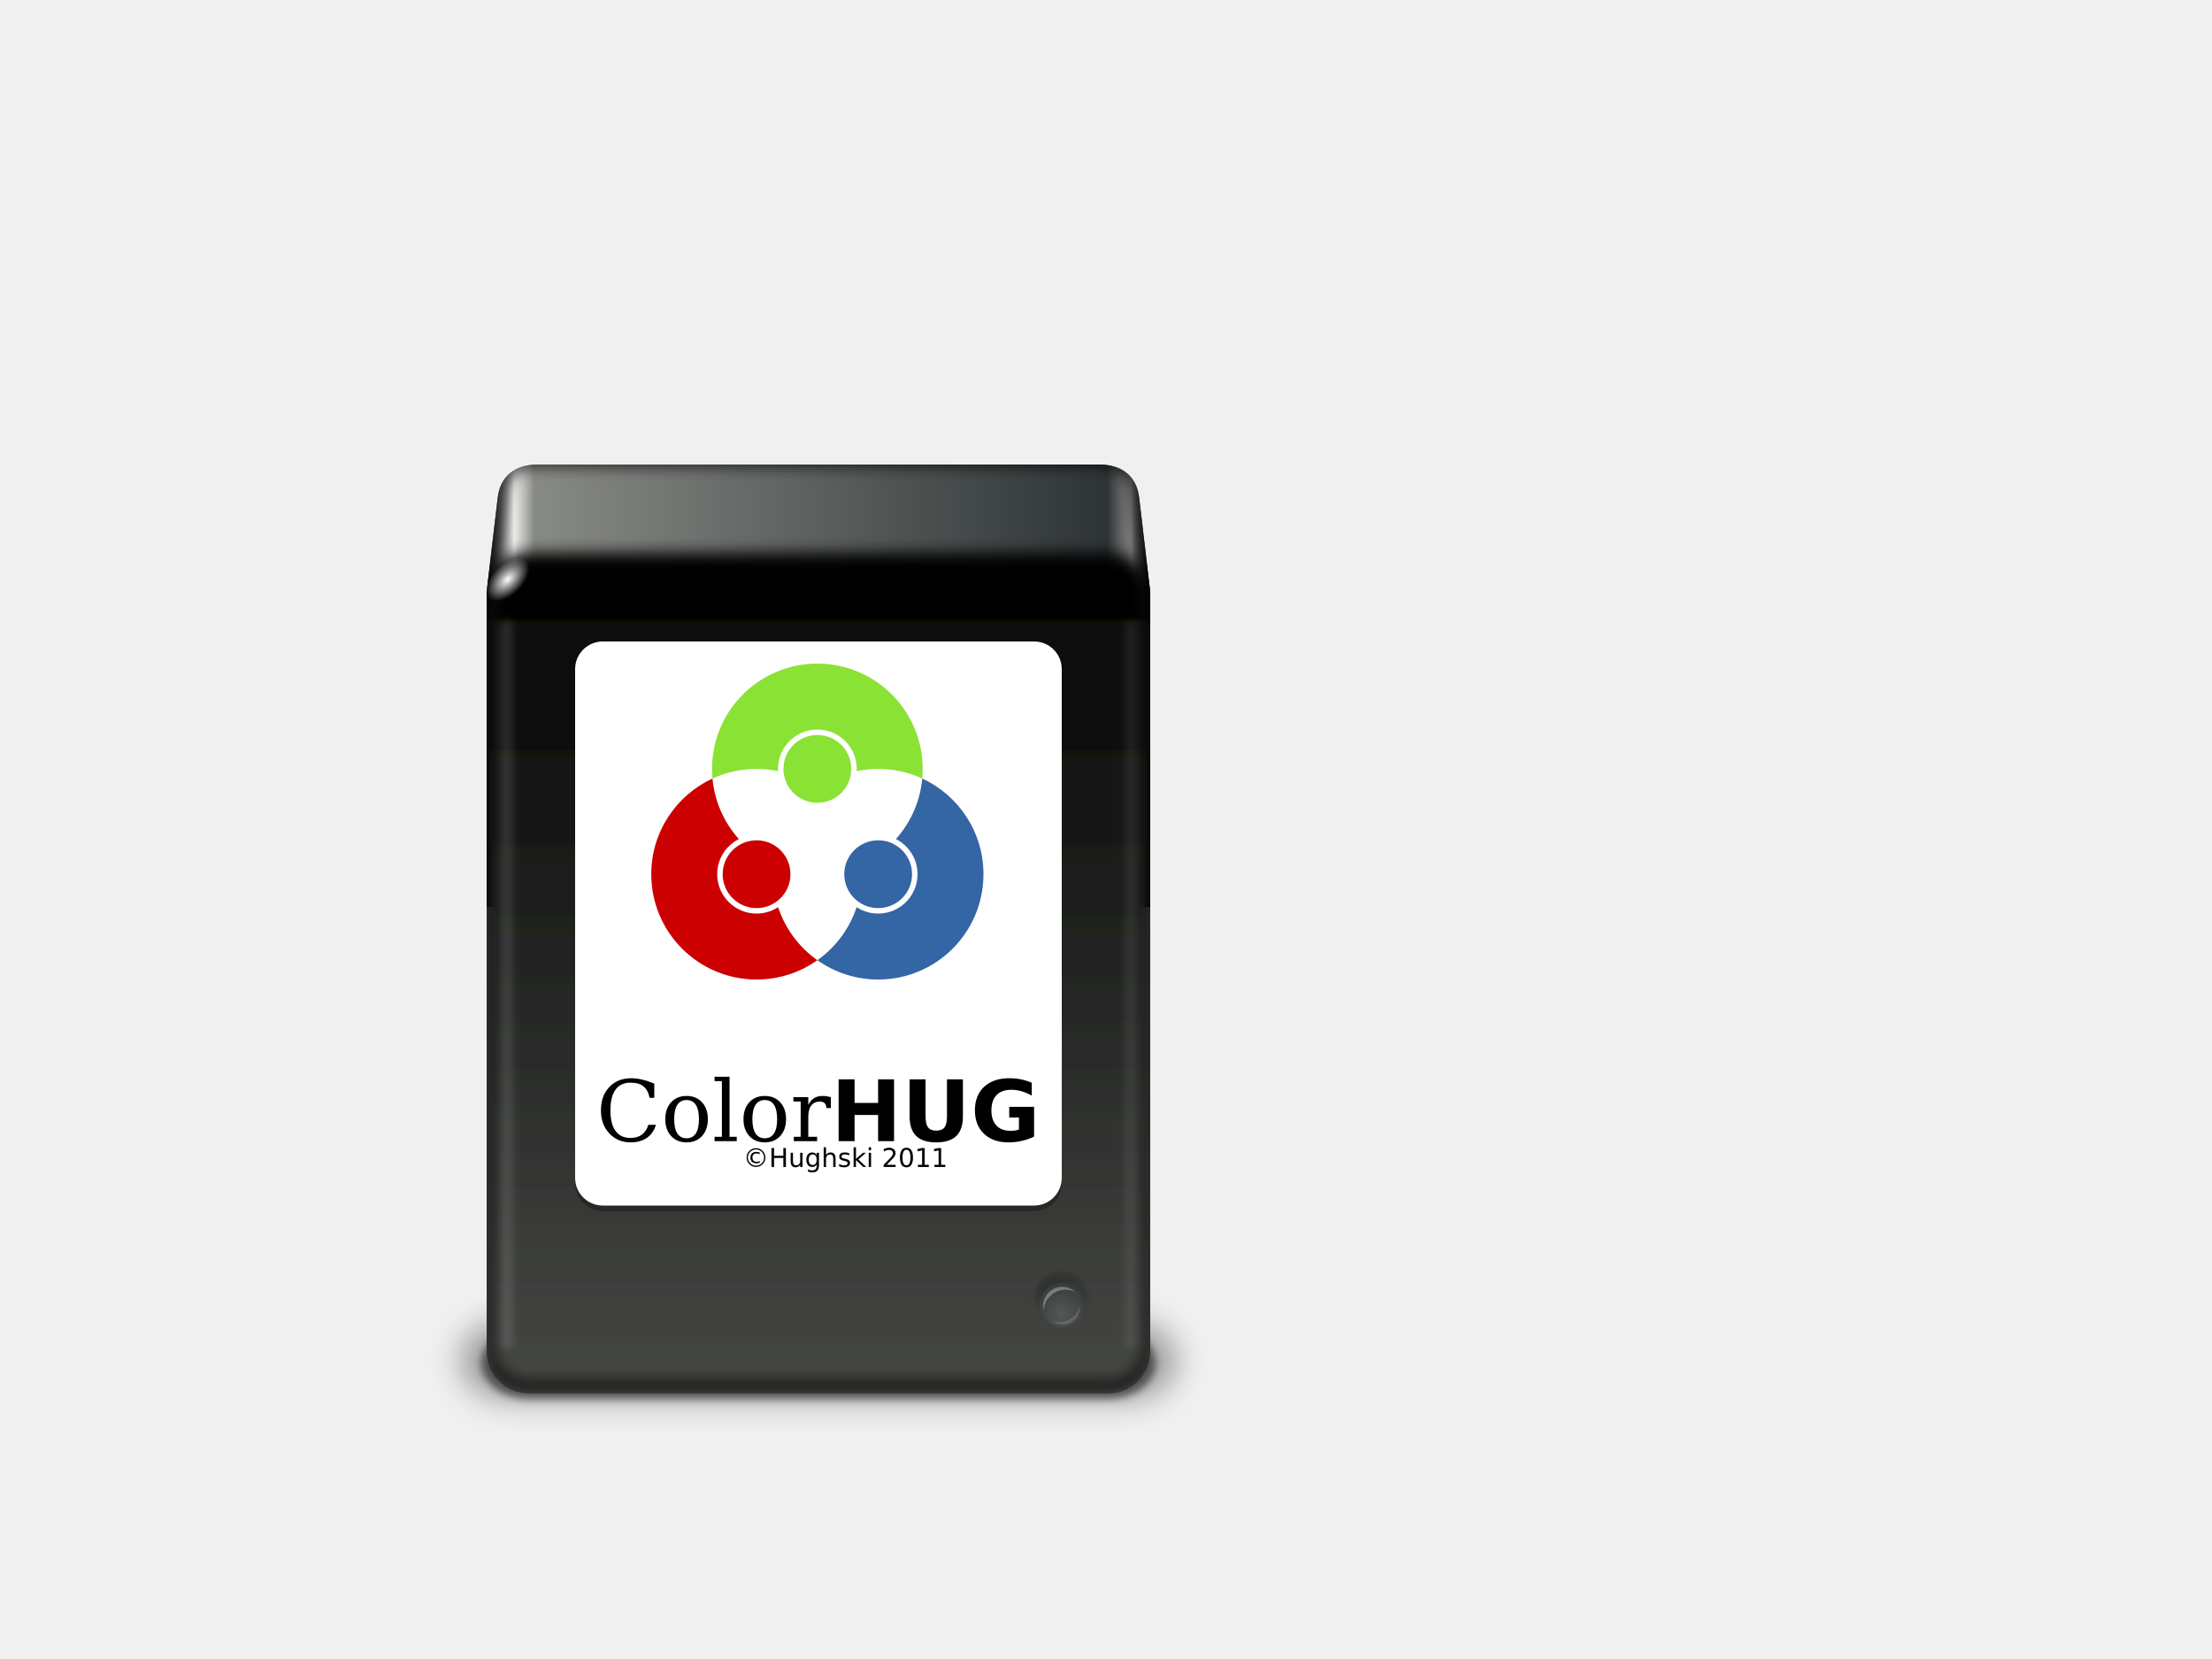
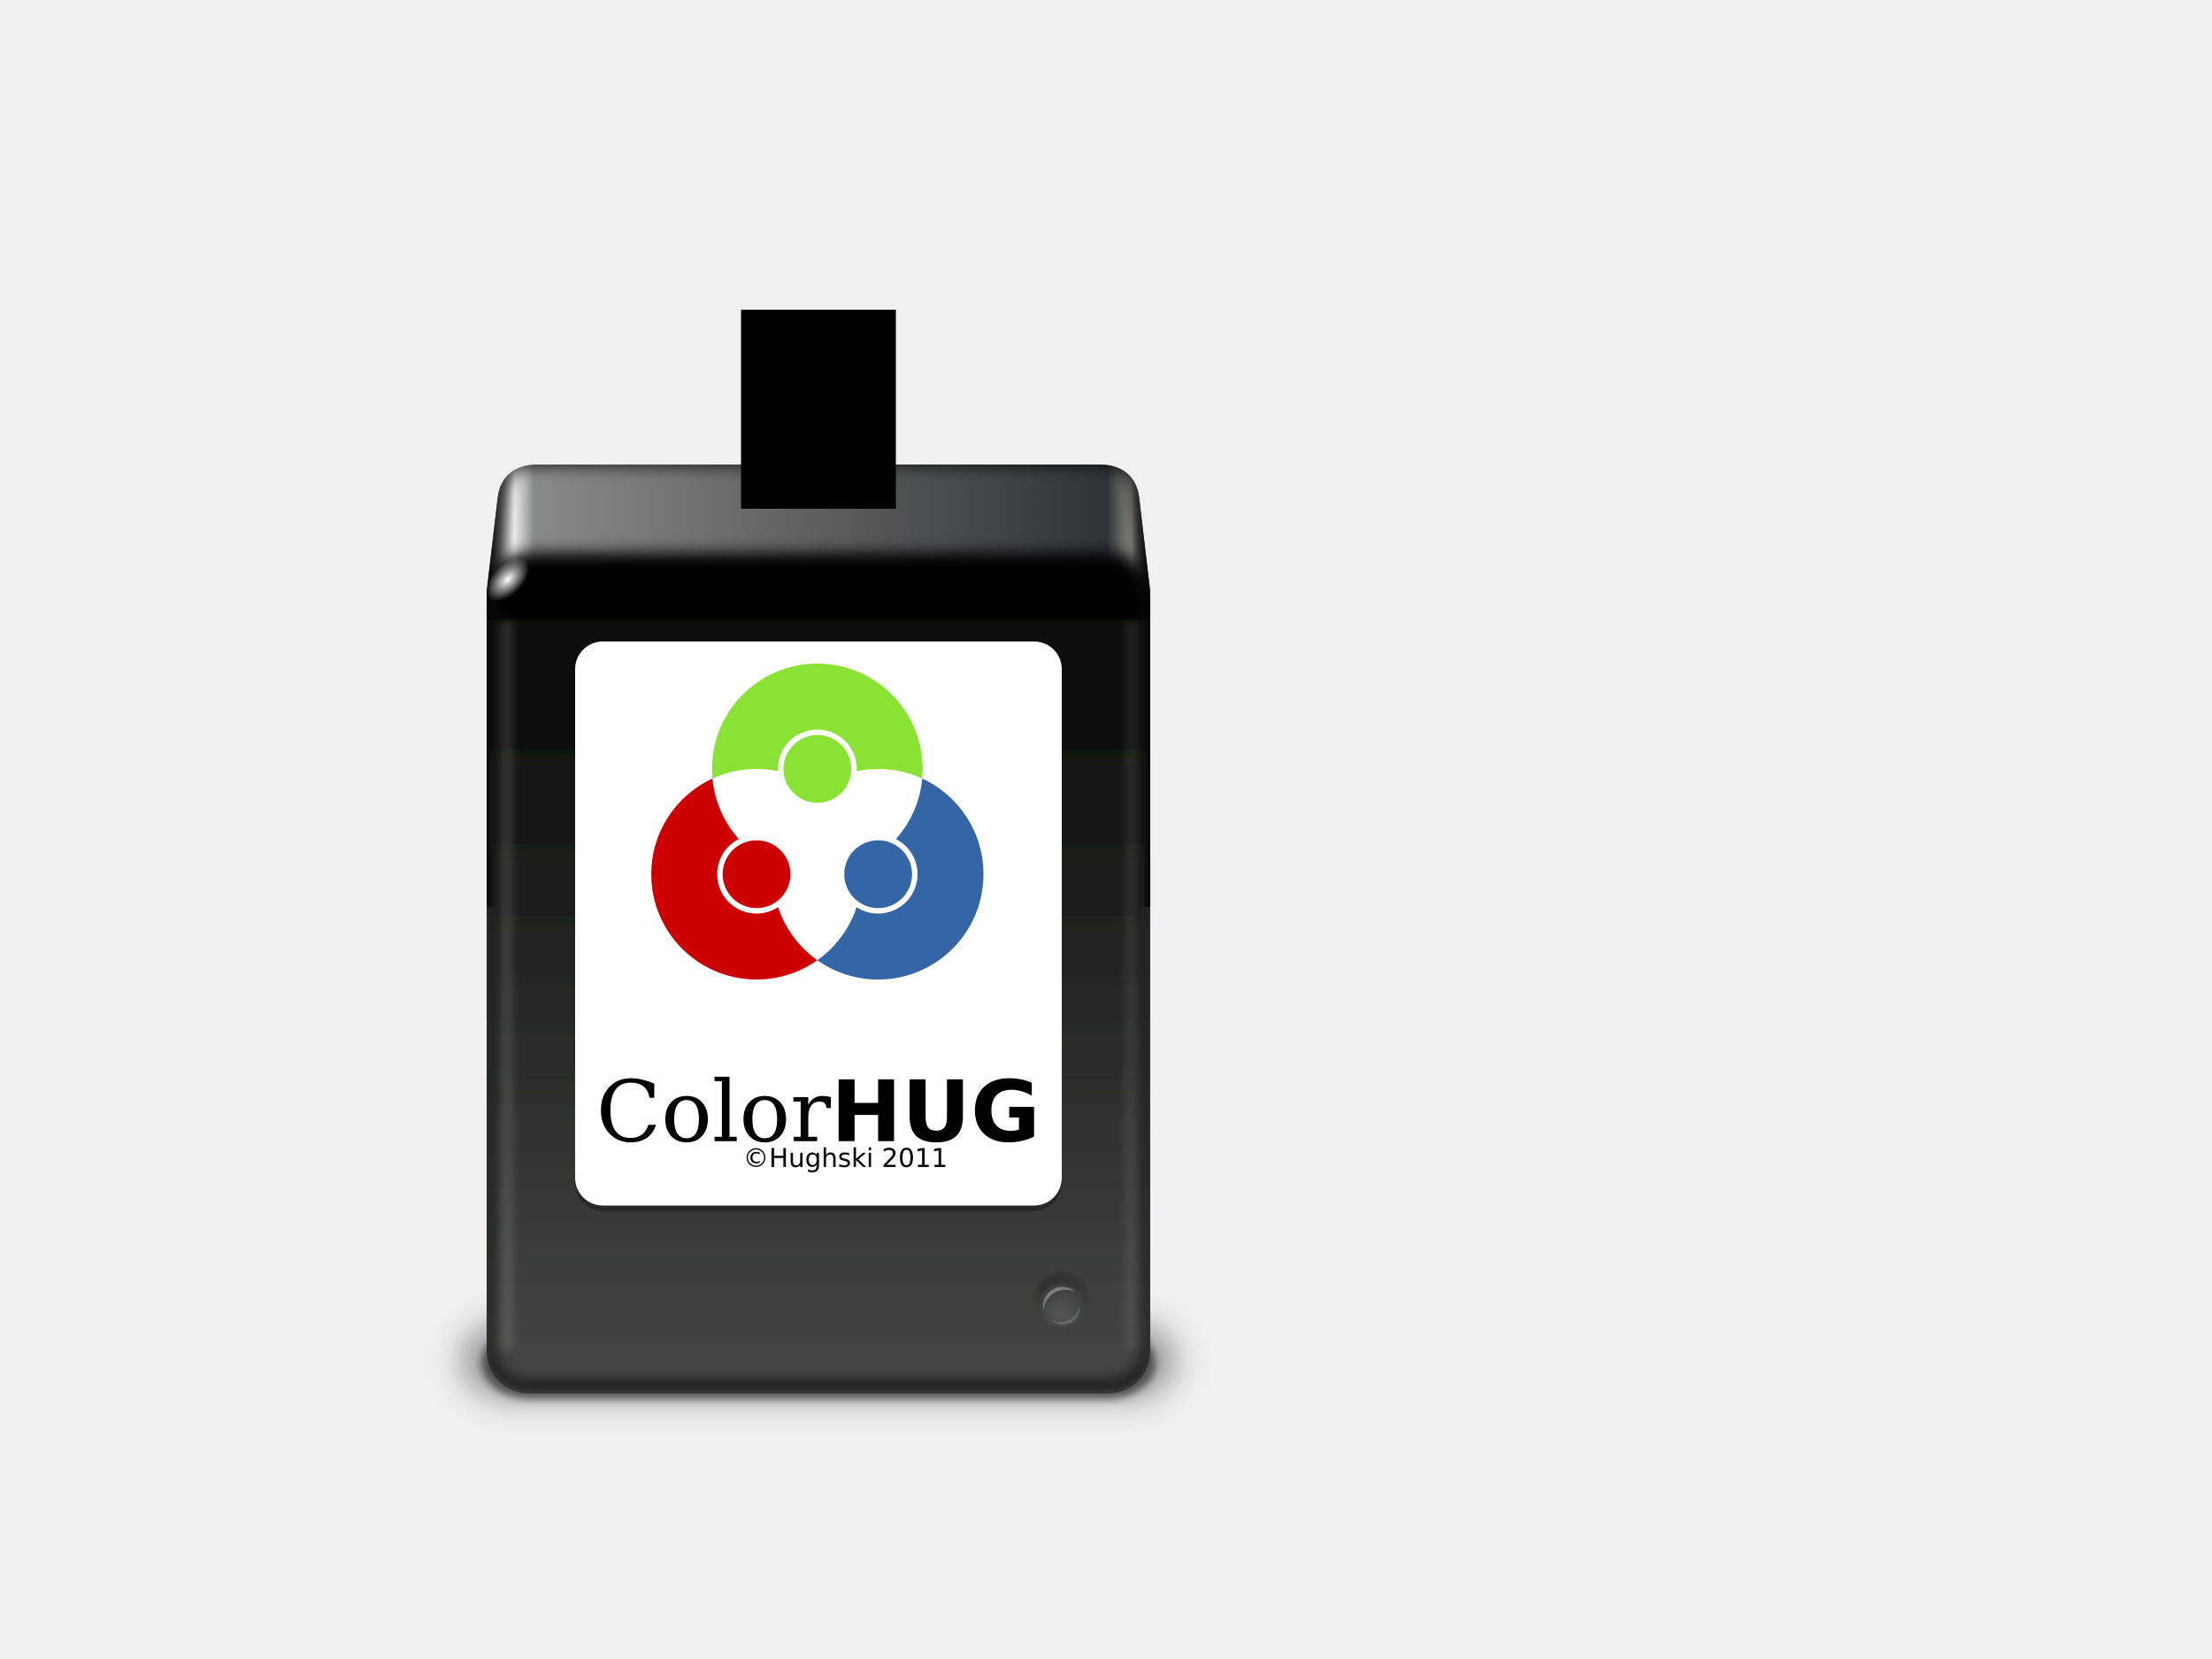
<svg xmlns="http://www.w3.org/2000/svg" xmlns:xlink="http://www.w3.org/1999/xlink" width="400" height="300" id="svg11300" version="1.0" style="display:inline;enable-background:new">
  <defs id="defs3">
    <linearGradient id="linearGradient4335">
      <stop style="stop-color:#000000;stop-opacity:1;" offset="0" id="stop4337" />
      <stop style="stop-color:#000000;stop-opacity:0;" offset="1" id="stop4339" />
    </linearGradient>
    <linearGradient id="linearGradient4213">
      <stop style="stop-color:#555753;stop-opacity:1" offset="0" id="stop4215" />
      <stop style="stop-color:#2e3436;stop-opacity:1" offset="1" id="stop4217" />
    </linearGradient>
    <linearGradient id="linearGradient4092">
      <stop style="stop-color:#000000;stop-opacity:1" offset="0" id="stop4094" />
      <stop style="stop-color:#555753;stop-opacity:1" offset="1" id="stop4096" />
    </linearGradient>
    <linearGradient id="linearGradient4084">
      <stop style="stop-color:#ffffff;stop-opacity:1;" offset="0" id="stop4086" />
      <stop style="stop-color:#ffffff;stop-opacity:0;" offset="1" id="stop4088" />
    </linearGradient>
    <linearGradient id="linearGradient4020">
      <stop style="stop-color:#000000;stop-opacity:1" offset="0" id="stop4022" />
      <stop id="stop4028" offset="0.043" style="stop-color:#eeeeec;stop-opacity:1" />
      <stop style="stop-color:#888a85;stop-opacity:1" offset="0.073" id="stop4030" />
      <stop id="stop4036" offset="0.935" style="stop-color:#2e3436;stop-opacity:1" />
      <stop id="stop4032" offset="0.971" style="stop-color:#888a85;stop-opacity:1" />
      <stop style="stop-color:#000000;stop-opacity:1" offset="1" id="stop4024" />
    </linearGradient>
    <clipPath clipPathUnits="userSpaceOnUse" id="clipPath3956">
      <path id="path3958" d="m 97.25,84 c -4.016,0 -6.781,2 -7.25,6 l -1.938,16.5 0,0.062 C 88.025,106.868 88,107.184 88,107.5 l 0,56.5 0,80.5 c 0,4.155 3.345,7.5 7.5,7.5 l 105,0 c 4.155,0 7.5,-3.345 7.5,-7.5 l 0,-80.5 0,-56.5 c 0,-0.316 -0.025,-0.632 -0.062,-0.938 l 0,-0.062 L 206,90 c -0.469,-4 -3.233,-6 -7.25,-6 l -101.5,0 z" style="color:#000000;fill:none;stroke:#000000;stroke-width:2;marker:none;visibility:visible;display:inline;overflow:visible;enable-background:accumulate" />
    </clipPath>
    <filter id="filter3964">
      <feGaussianBlur stdDeviation="1.44" id="feGaussianBlur3966" />
    </filter>
    <filter id="filter4008">
      <feGaussianBlur stdDeviation="1.36" id="feGaussianBlur4010" />
    </filter>
    <linearGradient xlink:href="#linearGradient4020" id="linearGradient4026" x1="87.827" y1="90" x2="208.048" y2="90" gradientUnits="userSpaceOnUse" />
    <radialGradient xlink:href="#linearGradient4084" id="radialGradient4090" cx="92.688" cy="106.438" fx="92.688" fy="106.438" r="2.438" gradientUnits="userSpaceOnUse" />
    <linearGradient xlink:href="#linearGradient4092" id="linearGradient4098" x1="150.709" y1="98.195" x2="150.709" y2="284.636" gradientUnits="userSpaceOnUse" />
    <filter id="filter4148">
      <feGaussianBlur stdDeviation="0.381" id="feGaussianBlur4150" />
    </filter>
    <radialGradient xlink:href="#linearGradient4213" id="radialGradient4219" cx="193.845" cy="241.227" fx="193.845" fy="241.227" r="5.875" gradientUnits="userSpaceOnUse" gradientTransform="matrix(1.766655,0,0,1.766655,-148.5554,-185.8258)" />
    <filter id="filter4273" x="-0.013" width="1.026" y="-0.124" height="1.248">
      <feGaussianBlur stdDeviation="0.673" id="feGaussianBlur4275" />
    </filter>
    <filter id="filter4325" x="-0.048" width="1.096" y="-0.45" height="1.9">
      <feGaussianBlur stdDeviation="2.439" id="feGaussianBlur4327" />
    </filter>
    <radialGradient xlink:href="#linearGradient4335" id="radialGradient4341" cx="191.572" cy="235.15" fx="191.572" fy="235.15" r="6.653" gradientUnits="userSpaceOnUse" gradientTransform="matrix(2.082972,6.0565865e-7,-2.9216155e-7,1.004798,-207.4677,-1.128323)" />
    <filter id="filter3838" x="-0.697" width="2.394" y="-0.012" height="1.024">
      <feGaussianBlur stdDeviation="0.672" id="feGaussianBlur3840" />
    </filter>
    <filter color-interpolation-filters="sRGB" id="filter3838-4" x="-0.697" width="2.394" y="-0.012" height="1.024">
      <feGaussianBlur stdDeviation="0.672" id="feGaussianBlur3840-6" />
    </filter>
  </defs>
  <g style="display:inline" id="layer1">
    <g id="layer2" style="display:none">
      <rect style="fill:#eeeeec;fill-opacity:1;fill-rule:nonzero;stroke:none;stroke-width:2;marker:none;visibility:visible;display:inline;overflow:visible;enable-background:accumulate" id="rect6284" width="48" height="48" x="296.062" y="51.996" />
      <rect y="127.996" x="303" height="32" width="32" id="rect6592" style="fill:#eeeeec;fill-opacity:1;fill-rule:nonzero;stroke:none;stroke-width:2;marker:none;visibility:visible;display:inline;overflow:visible;enable-background:accumulate" />
      <rect y="178" x="302" height="24" width="24" id="rect5028" style="fill:#ffffff;fill-opacity:1;fill-rule:nonzero;stroke:none;stroke-width:2;marker:none;visibility:visible;display:inline;overflow:visible;enable-background:accumulate" />
      <rect y="221" x="303" height="16" width="16" id="rect6833" style="fill:#eeeeec;fill-opacity:1;fill-rule:nonzero;stroke:none;stroke-width:2;marker:none;visibility:visible;display:inline;overflow:visible;enable-background:accumulate" />
      <rect style="fill:#eeeeec;fill-opacity:1;fill-rule:nonzero;stroke:none;stroke-width:2;marker:none;visibility:visible;display:inline;overflow:visible;enable-background:accumulate" id="rect6749" width="22" height="22" x="303" y="179.059" />
      <text id="context" style="font-size:18px;font-style:normal;font-variant:normal;font-weight:normal;font-stretch:normal;fill:#000000;fill-opacity:1;stroke:none;display:inline;enable-background:new;font-family:DejaVu Sans;-inkscape-font-specification:DejaVu Sans" x="31.871" xml:space="preserve" y="18.86">
        <tspan id="tspan2716" x="31.871" y="18.86" style="font-style:normal;font-variant:normal;font-weight:normal;font-stretch:normal;font-family:DejaVu Sans;-inkscape-font-specification:DejaVu Sans">context</tspan>
      </text>
      <text id="icon-name" style="font-size:18px;font-style:normal;font-variant:normal;font-weight:bold;font-stretch:normal;text-align:start;line-height:125%;writing-mode:lr-tb;text-anchor:start;fill:#000000;fill-opacity:1;stroke:none;display:inline;enable-background:new;font-family:DejaVu Sans;-inkscape-font-specification:DejaVu Sans Bold" x="302.871" xml:space="preserve" y="18.86">
        <tspan id="tspan3023" x="302.871" y="18.86" style="font-size:18px;font-style:normal;font-variant:normal;font-weight:bold;font-stretch:normal;font-family:DejaVu Sans;-inkscape-font-specification:DejaVu Sans Bold">name</tspan>
      </text>
      <rect y="32" x="20" height="256" width="256" id="rect6282" style="fill:#eeeeec;fill-opacity:1;fill-rule:nonzero;stroke:none;stroke-width:2;marker:none;visibility:visible;display:inline;overflow:visible;enable-background:accumulate" />
    </g>
    <g id="layer4" style="display:inline">
      <g id="g6154" style="fill:#ffffff" transform="matrix(1.25,0,0,1.25,-78,-47.25)" />
    </g>
    <g id="layer5" style="display:inline">
      <g id="g8198" transform="matrix(5.092804,0,0,2.238878,20.30169,129.4805)" style="opacity:0.4" />
      <g id="g8230" style="display:inline" transform="matrix(4.889087,0,0,4.889087,322.0604,251.8199)" />
      <path style="opacity:0.35;fill:none;stroke:#ffffff;stroke-width:1;stroke-linecap:butt;stroke-linejoin:miter;stroke-miterlimit:4;stroke-opacity:1;stroke-dasharray:none;stroke-dashoffset:0;marker:none;visibility:visible;display:inline;overflow:visible;enable-background:accumulate" id="path5171-2" d="m 711.969,228 c -1.908,1e-5 -3.497,0.758 -4.469,1.719 l 0,1.781 9,0 0,-1.75 c -0.966,-0.987 -2.591,-1.75 -4.531,-1.75 z" transform="translate(-7.8685593e-7,2.029528e-6)" />
      <rect style="opacity:0.332;color:#000000;fill:#000000;fill-opacity:1;fill-rule:nonzero;stroke:none;stroke-width:2;marker:none;visibility:visible;display:inline;overflow:visible;filter:url(#filter4325);enable-background:accumulate" id="rect4239-7" width="121.873" height="13.006" x="87.064" y="240" rx="8.687" ry="6.503" transform="matrix(1.066791,0,0,1.133087,-9.885143,-33.30946)" />
      <rect style="opacity:0.516;color:#000000;fill:#000000;fill-opacity:1;fill-rule:nonzero;stroke:none;stroke-width:2;marker:none;visibility:visible;display:inline;overflow:visible;enable-background:accumulate;filter:url(#filter4273)" id="rect4239" width="121.873" height="13.006" x="87.064" y="240" rx="8.687" ry="6.503" />
      <g id="g3933" clip-path="url(#clipPath3956)">
        <path style="color:#000000;fill:#888a85;fill-opacity:1;fill-rule:nonzero;stroke:none;stroke-width:2;marker:none;visibility:visible;display:inline;overflow:visible;enable-background:accumulate" d="m 97.25,84 c -4.016,0 -6.781,2 -7.25,6 l -1.938,16.5 0,0.062 C 88.025,106.868 88,107.184 88,107.5 l 0,56.5 0,80.5 c 0,4.155 3.345,7.5 7.5,7.5 l 105,0 c 4.155,0 7.5,-3.345 7.5,-7.5 l 0,-80.5 0,-56.5 c 0,-0.316 -0.025,-0.632 -0.062,-0.938 l 0,-0.062 L 206,90 c -0.469,-4 -3.233,-6 -7.25,-6 l -101.5,0 z" id="rect3003-6-3-9" />
        <path id="rect3003-6-3" d="M 97.25,84 C 93.234,84 90.469,86 90,90 L 88.062,106.562 88,107.5 l 0,56.5 120,0 0,-56.5 -0.062,-0.938 L 206,90 c -0.469,-4 -3.233,-6 -7.25,-6 l -101.5,0 z" style="color:#000000;fill:url(#linearGradient4026);fill-opacity:1;fill-rule:nonzero;stroke:none;stroke-width:2;marker:none;visibility:visible;display:inline;overflow:visible;enable-background:accumulate" />
        <rect ry="7.5" rx="7.5" y="100" x="88" height="152" width="120" id="rect3003" style="color:#000000;fill:url(#linearGradient4098);fill-opacity:1;fill-rule:nonzero;stroke:none;stroke-width:2;marker:none;visibility:visible;display:inline;overflow:visible;enable-background:accumulate;filter:url(#filter4008)" />
        <path id="rect3003-7" d="m 97.25,83 c -4.016,0 -6.781,2 -7.25,6 l -1.938,17.5 0,0.062 C 88.025,106.868 88,107.184 88,107.5 l 0,56.5 0,79.5 c 0,4.155 3.345,7.5 7.5,7.5 l 105,0 c 4.155,0 7.5,-3.345 7.5,-7.5 l 0,-79.5 0,-56.5 c 0,-0.316 -0.025,-0.632 -0.062,-0.938 l 0,-0.062 L 206,89 c -0.469,-4 -3.233,-6 -7.25,-6 z" style="color:#000000;fill:none;stroke:#000000;stroke-width:2;marker:none;visibility:visible;display:inline;overflow:visible;filter:url(#filter3964);enable-background:accumulate" />
      </g>
      <rect ry="5" rx="5" y="117" x="104" height="102" width="88" id="rect3036-5" style="color:#000000;fill:#000000;fill-opacity:1;fill-rule:nonzero;stroke:none;stroke-width:2;marker:none;visibility:visible;display:inline;overflow:visible;enable-background:accumulate;opacity:0.282" />
      <g id="g3038">
        <rect ry="5" rx="5" y="116" x="104" height="102" width="88" id="rect3036" style="color:#000000;fill:#ffffff;fill-opacity:1;fill-rule:nonzero;stroke:none;stroke-width:2;marker:none;visibility:visible;display:inline;overflow:visible;enable-background:accumulate" />
        <g id="g3010" style="display:inline" transform="matrix(0.1278045,0,0,0.1278045,101.7965,95.54137)">
          <g id="g3513" transform="matrix(0.726829,0,0,0.726829,98.3415,113.332)">
            <path id="path2996-8-8-7" d="M 564.156,331.125 C 560.067,376.197 541.385,417.054 512.875,448.938 537.859,461.566 555,487.467 555,517.375 555,559.704 520.673,594 478.344,594 c -15.487,0 -29.884,-4.601 -41.938,-12.5 -13.849,42.093 -40.94,78.181 -76.375,103.281 33.427,23.667 74.239,37.594 118.312,37.594 113.218,0 205,-91.782 205,-205 0,-82.582 -48.825,-153.776 -119.188,-186.25 z" style="color:#000000;fill:#3465a4;fill-opacity:1;fill-rule:nonzero;stroke:none;stroke-width:2;marker:none;visibility:visible;display:inline;overflow:visible;enable-background:accumulate" />
            <path id="path2996-4" d="m 360,107.375 c -113.218,0 -205,91.782 -205,205 0,6.33 0.313,12.566 0.875,18.75 26.096,-12.039 55.156,-18.75 85.781,-18.75 14.341,0 28.336,1.48 41.844,4.281 -0.078,-1.421 -0.156,-2.841 -0.156,-4.281 0,-42.329 34.327,-76.656 76.656,-76.656 42.329,0 76.656,34.327 76.656,76.656 0,1.44 -0.078,2.861 -0.156,4.281 13.508,-2.801 27.503,-4.281 41.844,-4.281 30.625,0 59.685,6.711 85.781,18.75 0.562,-6.184 0.875,-12.42 0.875,-18.75 0,-113.218 -91.782,-205 -205,-205 z" style="color:#000000;fill:#8ae234;fill-opacity:1;fill-rule:nonzero;stroke:none;stroke-width:2;marker:none;visibility:visible;display:inline;overflow:visible;enable-background:accumulate" />
            <path id="path2996-8-8-8-6" d="m 155.844,331.125 c -70.362,32.474 -119.188,103.668 -119.188,186.25 0,113.218 91.782,205 205,205 44.074,0 84.886,-13.926 118.312,-37.594 C 324.534,659.681 297.443,623.593 283.594,581.5 271.541,589.399 257.143,594 241.656,594 199.327,594 165,559.704 165,517.375 c 0,-29.908 17.141,-55.809 42.125,-68.438 -28.51,-31.884 -47.192,-72.74 -51.281,-117.812 z" style="color:#000000;fill:#cc0000;fill-opacity:1;fill-rule:nonzero;stroke:none;stroke-width:2;marker:none;visibility:visible;display:inline;overflow:visible;enable-background:accumulate" />
            <path transform="matrix(0.338462,0,0,0.338462,358.203,406.563)" d="m 550,327.362 c 0,107.696 -87.304,195 -195,195 -107.696,0 -195,-87.304 -195,-195 0,-107.696 87.304,-195 195,-195 107.696,0 195,87.304 195,195 z" id="path2996-8-8-1" style="color:#000000;fill:#3465a4;fill-opacity:1;fill-rule:nonzero;stroke:none;stroke-width:2;marker:none;visibility:visible;display:inline;overflow:visible;enable-background:accumulate" />
            <path transform="matrix(0.338462,0,0,0.338462,239.846,201.563)" d="m 550,327.362 c 0,107.696 -87.304,195 -195,195 -107.696,0 -195,-87.304 -195,-195 0,-107.696 87.304,-195 195,-195 107.696,0 195,87.304 195,195 z" id="path2996-8-8-1-5" style="color:#000000;fill:#8ae234;fill-opacity:1;fill-rule:nonzero;stroke:none;stroke-width:2;marker:none;visibility:visible;display:inline;overflow:visible;enable-background:accumulate" />
            <path transform="matrix(0.338462,0,0,0.338462,121.489,406.563)" d="m 550,327.362 c 0,107.696 -87.304,195 -195,195 -107.696,0 -195,-87.304 -195,-195 0,-107.696 87.304,-195 195,-195 107.696,0 195,87.304 195,195 z" id="path2996-8-8-1-5-7" style="color:#000000;fill:#cc0000;fill-opacity:1;fill-rule:nonzero;stroke:none;stroke-width:2;marker:none;visibility:visible;display:inline;overflow:visible;enable-background:accumulate" />
          </g>
          <text xml:space="preserve" style="font-size:120px;font-style:normal;font-variant:normal;font-weight:normal;font-stretch:normal;line-height:125%;letter-spacing:0px;word-spacing:0px;fill:#000000;fill-opacity:1;stroke:none;font-family:DejaVu Serif;-inkscape-font-specification:DejaVu Serif" x="47.028" y="867.099" id="text3468">
            <tspan id="tspan3470" x="47.028" y="867.099" style="font-size:120px;font-weight:normal;fill:#000000;-inkscape-font-specification:DejaVu Serif">Color<tspan style="font-style:normal;font-variant:normal;font-weight:bold;font-stretch:normal;fill:#000000;font-family:DejaVu Sans;-inkscape-font-specification:DejaVu Sans Bold" id="tspan3476">HUG</tspan>
            </tspan>
          </text>
          <text xml:space="preserve" style="font-size:36.681px;font-style:normal;font-weight:normal;text-align:end;line-height:125%;letter-spacing:0px;word-spacing:0px;text-anchor:end;fill:#000000;fill-opacity:1;stroke:none;display:inline;font-family:DejaVu Sans;-inkscape-font-specification:DejaVu Sans" x="672.671" y="903.595" id="text3991-0-1-3">
            <tspan x="672.671" y="903.595" style="font-size:36.681px;font-style:normal;font-variant:normal;font-weight:normal;font-stretch:normal;text-align:end;line-height:125%;writing-mode:lr-tb;text-anchor:end;fill:#000000;font-family:DejaVu Sans;-inkscape-font-specification:DejaVu Sans" id="tspan4016-2-8">©Hughski 2011</tspan>
          </text>
        </g>
      </g>
      <path style="color:#000000;fill:url(#radialGradient4090);fill-opacity:1;fill-rule:nonzero;stroke:none;stroke-width:2;marker:none;visibility:visible;display:inline;overflow:visible;enable-background:accumulate" id="path4082" d="m 95.125,106.438 a 2.438,2.438 0 1 1 -4.875,0 2.438,2.438 0 1 1 4.875,0 z" transform="matrix(1.395498,-1.395498,0.8050951,0.8050951,-123.225,148.4342)" />
      <g id="g4329">
        <path transform="matrix(0.8510638,0,0,0.8510638,26.89362,32.44681)" d="m 199.875,238 a 5.875,5.875 0 1 1 -11.75,0 5.875,5.875 0 1 1 11.75,0 z" id="path4124" style="color:#000000;fill:url(#radialGradient4341);fill-opacity:1;fill-rule:nonzero;stroke:none;stroke-width:2;marker:none;visibility:visible;display:inline;overflow:visible;filter:url(#filter4148);enable-background:accumulate;opacity:0.237" />
        <path transform="matrix(0.6808511,0,0,0.6808511,59.9149,73.95745)" d="m 199.875,238 a 5.875,5.875 0 1 1 -11.75,0 5.875,5.875 0 1 1 11.75,0 z" id="path4124-0" style="color:#000000;fill:url(#radialGradient4219);fill-opacity:1;fill-rule:nonzero;stroke:none;stroke-width:2;marker:none;visibility:visible;display:inline;overflow:visible;enable-background:accumulate" />
        <path id="path4124-0-5" d="m 192.111,232.703 c -1.925,0 -3.486,1.571 -3.486,3.509 0,0.242 0.026,0.466 0.072,0.694 0.2,-2.073 1.919,-3.691 4.031,-3.691 0.608,0 1.188,0.161 1.707,0.402 -0.618,-0.561 -1.426,-0.914 -2.324,-0.914 z" style="opacity:0.401;color:#000000;fill:#d3d7cf;fill-opacity:1;fill-rule:nonzero;stroke:none;stroke-width:2;marker:none;visibility:visible;display:inline;overflow:visible;enable-background:accumulate" />
        <path id="path4124-0-5-4" d="m 192.146,239.5 c 1.696,0 3.07,-1.291 3.07,-2.883 0,-0.199 -0.023,-0.383 -0.064,-0.571 -0.176,1.703 -1.69,3.033 -3.55,3.033 -0.536,0 -1.047,-0.132 -1.503,-0.33 0.544,0.461 1.256,0.751 2.047,0.751 z" style="opacity:0.191;color:#000000;fill:#d3d7cf;fill-opacity:1;fill-rule:nonzero;stroke:none;stroke-width:2;marker:none;visibility:visible;display:inline;overflow:visible;enable-background:accumulate" />
      </g>
      <rect style="opacity:0.118;color:#000000;fill:#ffffff;fill-opacity:1;fill-rule:nonzero;stroke:none;stroke-width:2;marker:none;visibility:visible;display:inline;overflow:visible;enable-background:accumulate;filter:url(#filter3838)" id="rect3068" width="2.312" height="132" x="90.438" y="112" rx="1.156" ry="1.114" />
      <rect style="opacity:0.078;color:#000000;fill:#ffffff;fill-opacity:1;fill-rule:nonzero;stroke:none;stroke-width:2;marker:none;visibility:visible;display:inline;overflow:visible;filter:url(#filter3838-4);enable-background:accumulate" id="rect3068-2" width="2.312" height="132" x="203.438" y="112" rx="1.156" ry="1.114" />
+       <rect style="color:#000000;fill:#000000;fill-opacity:1;fill-rule:nonzero;stroke:none;stroke-width:2;marker:none;visibility:visible;display:inline;overflow:visible;enable-background:accumulate" id="rect3866" width="28" height="36" x="134" y="56" rx="0" ry="0" />
    </g>
  </g>
</svg>
